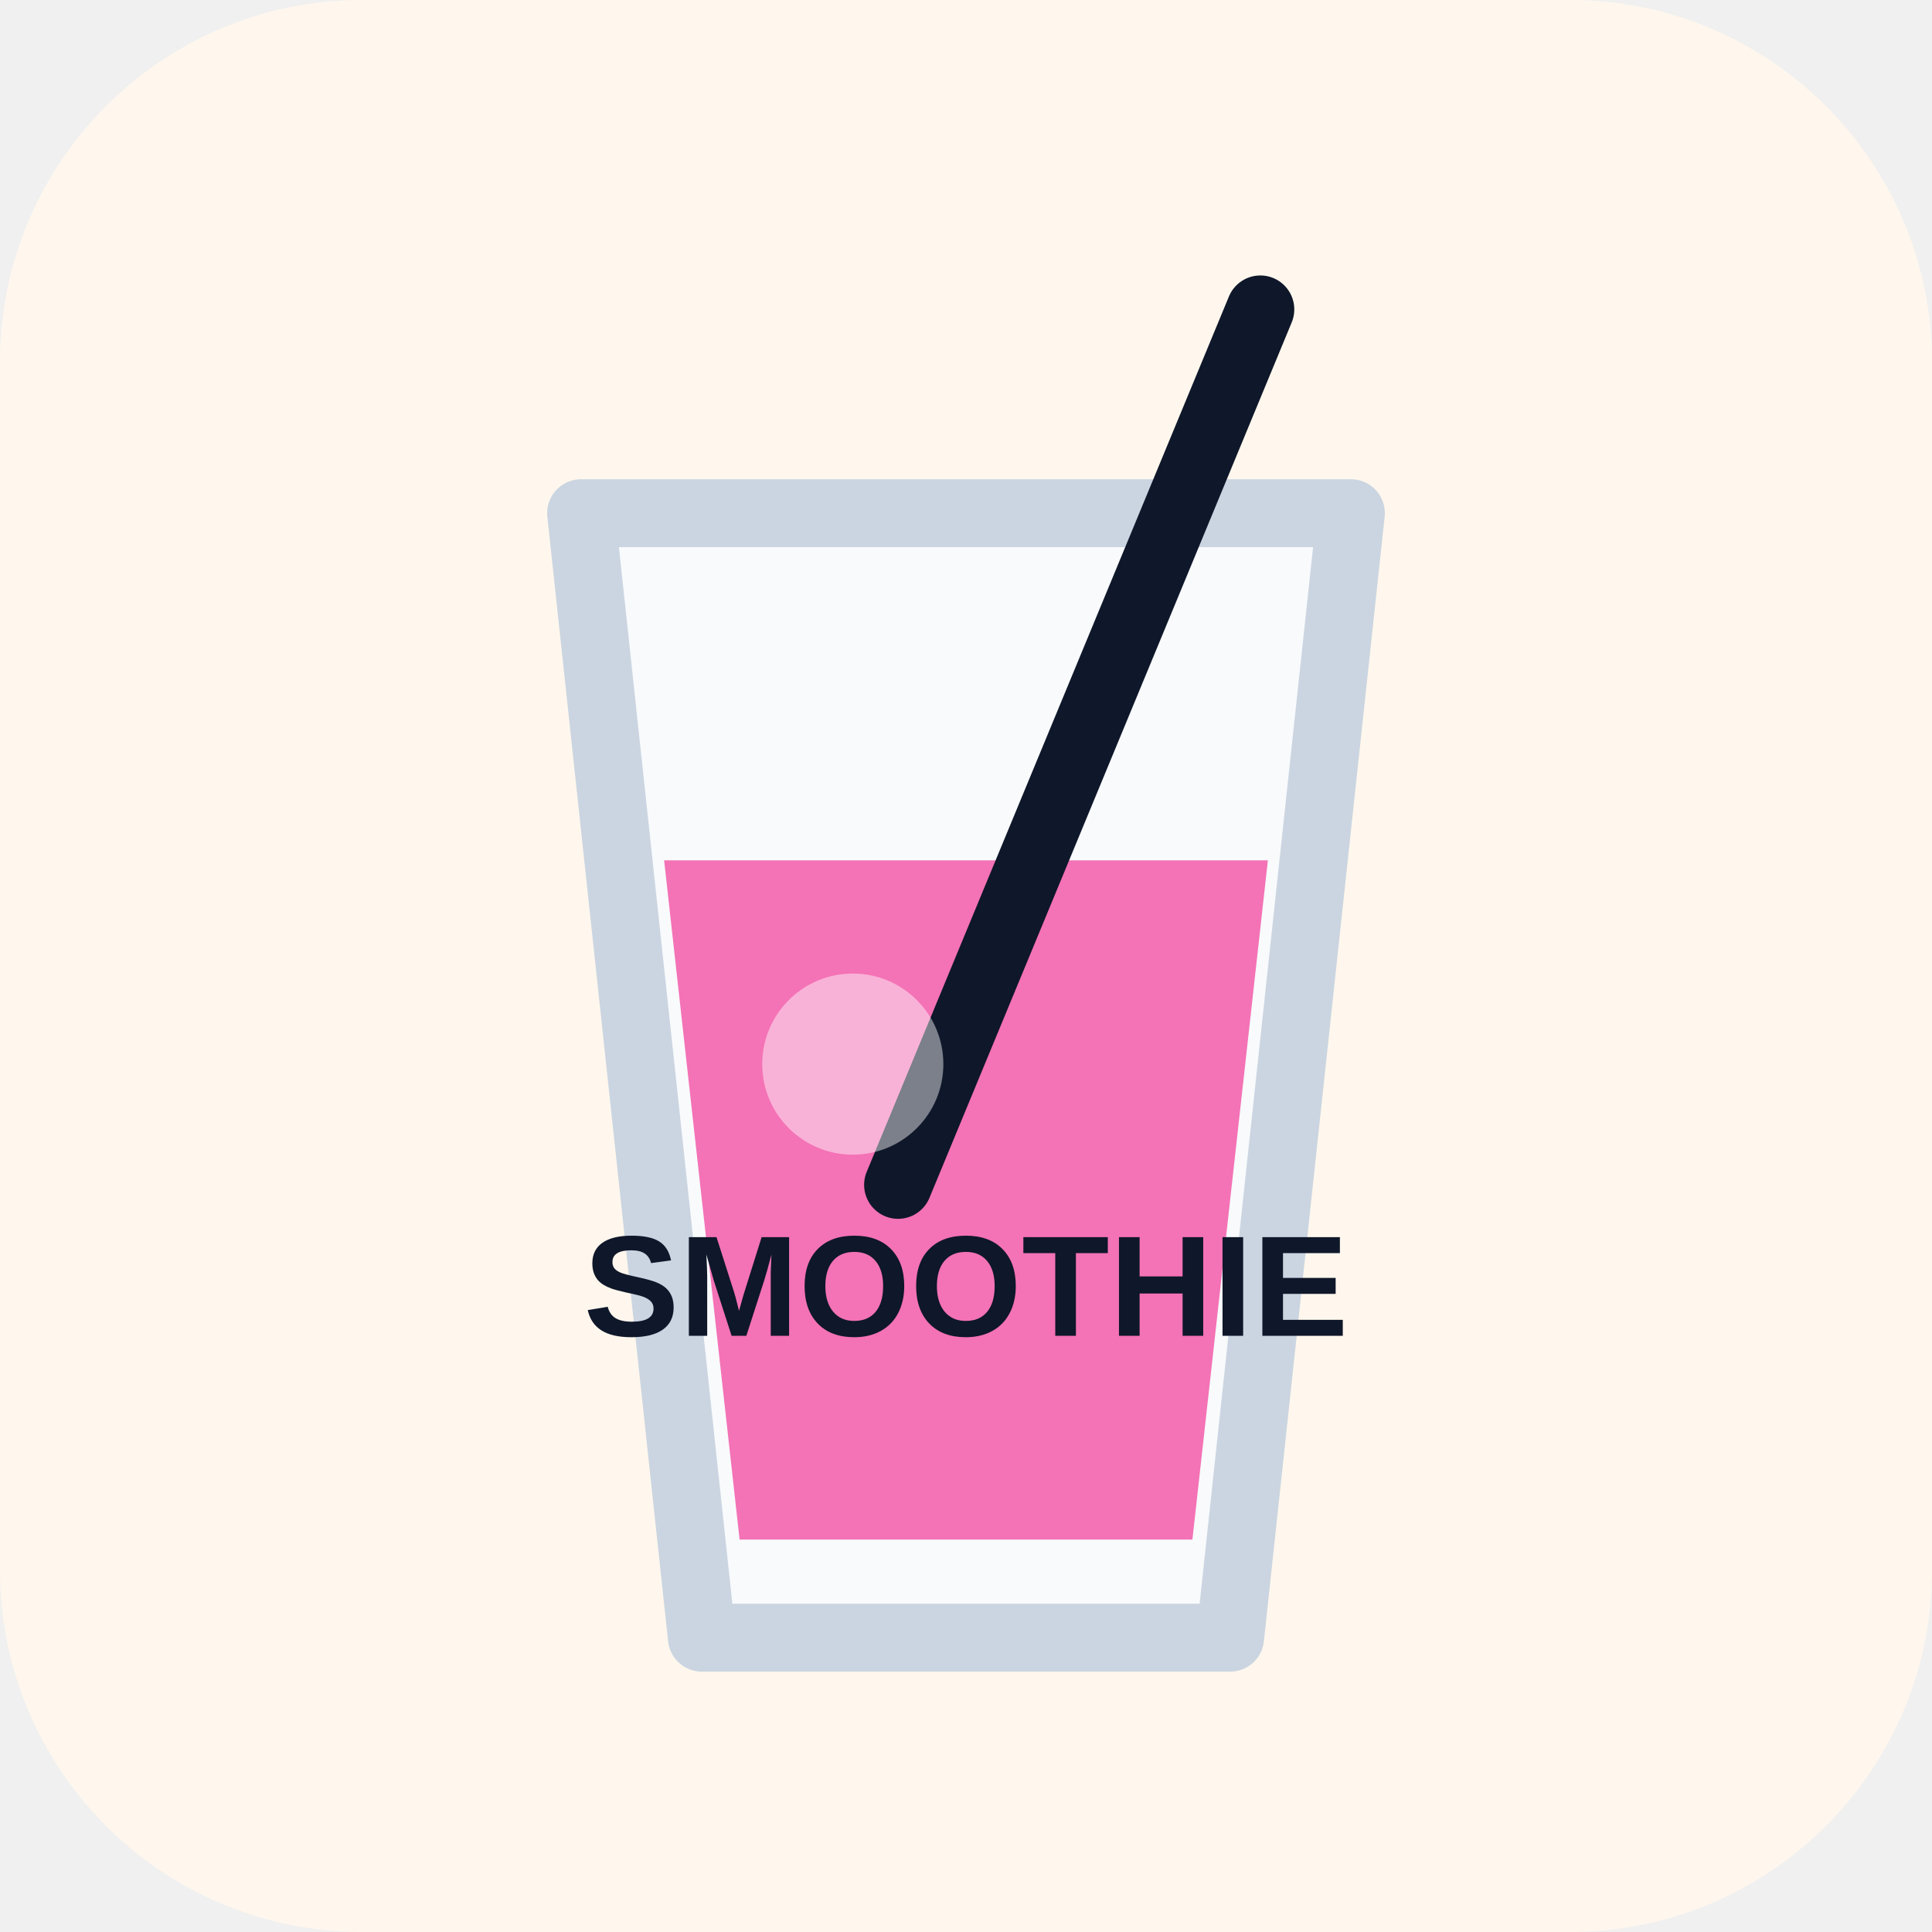
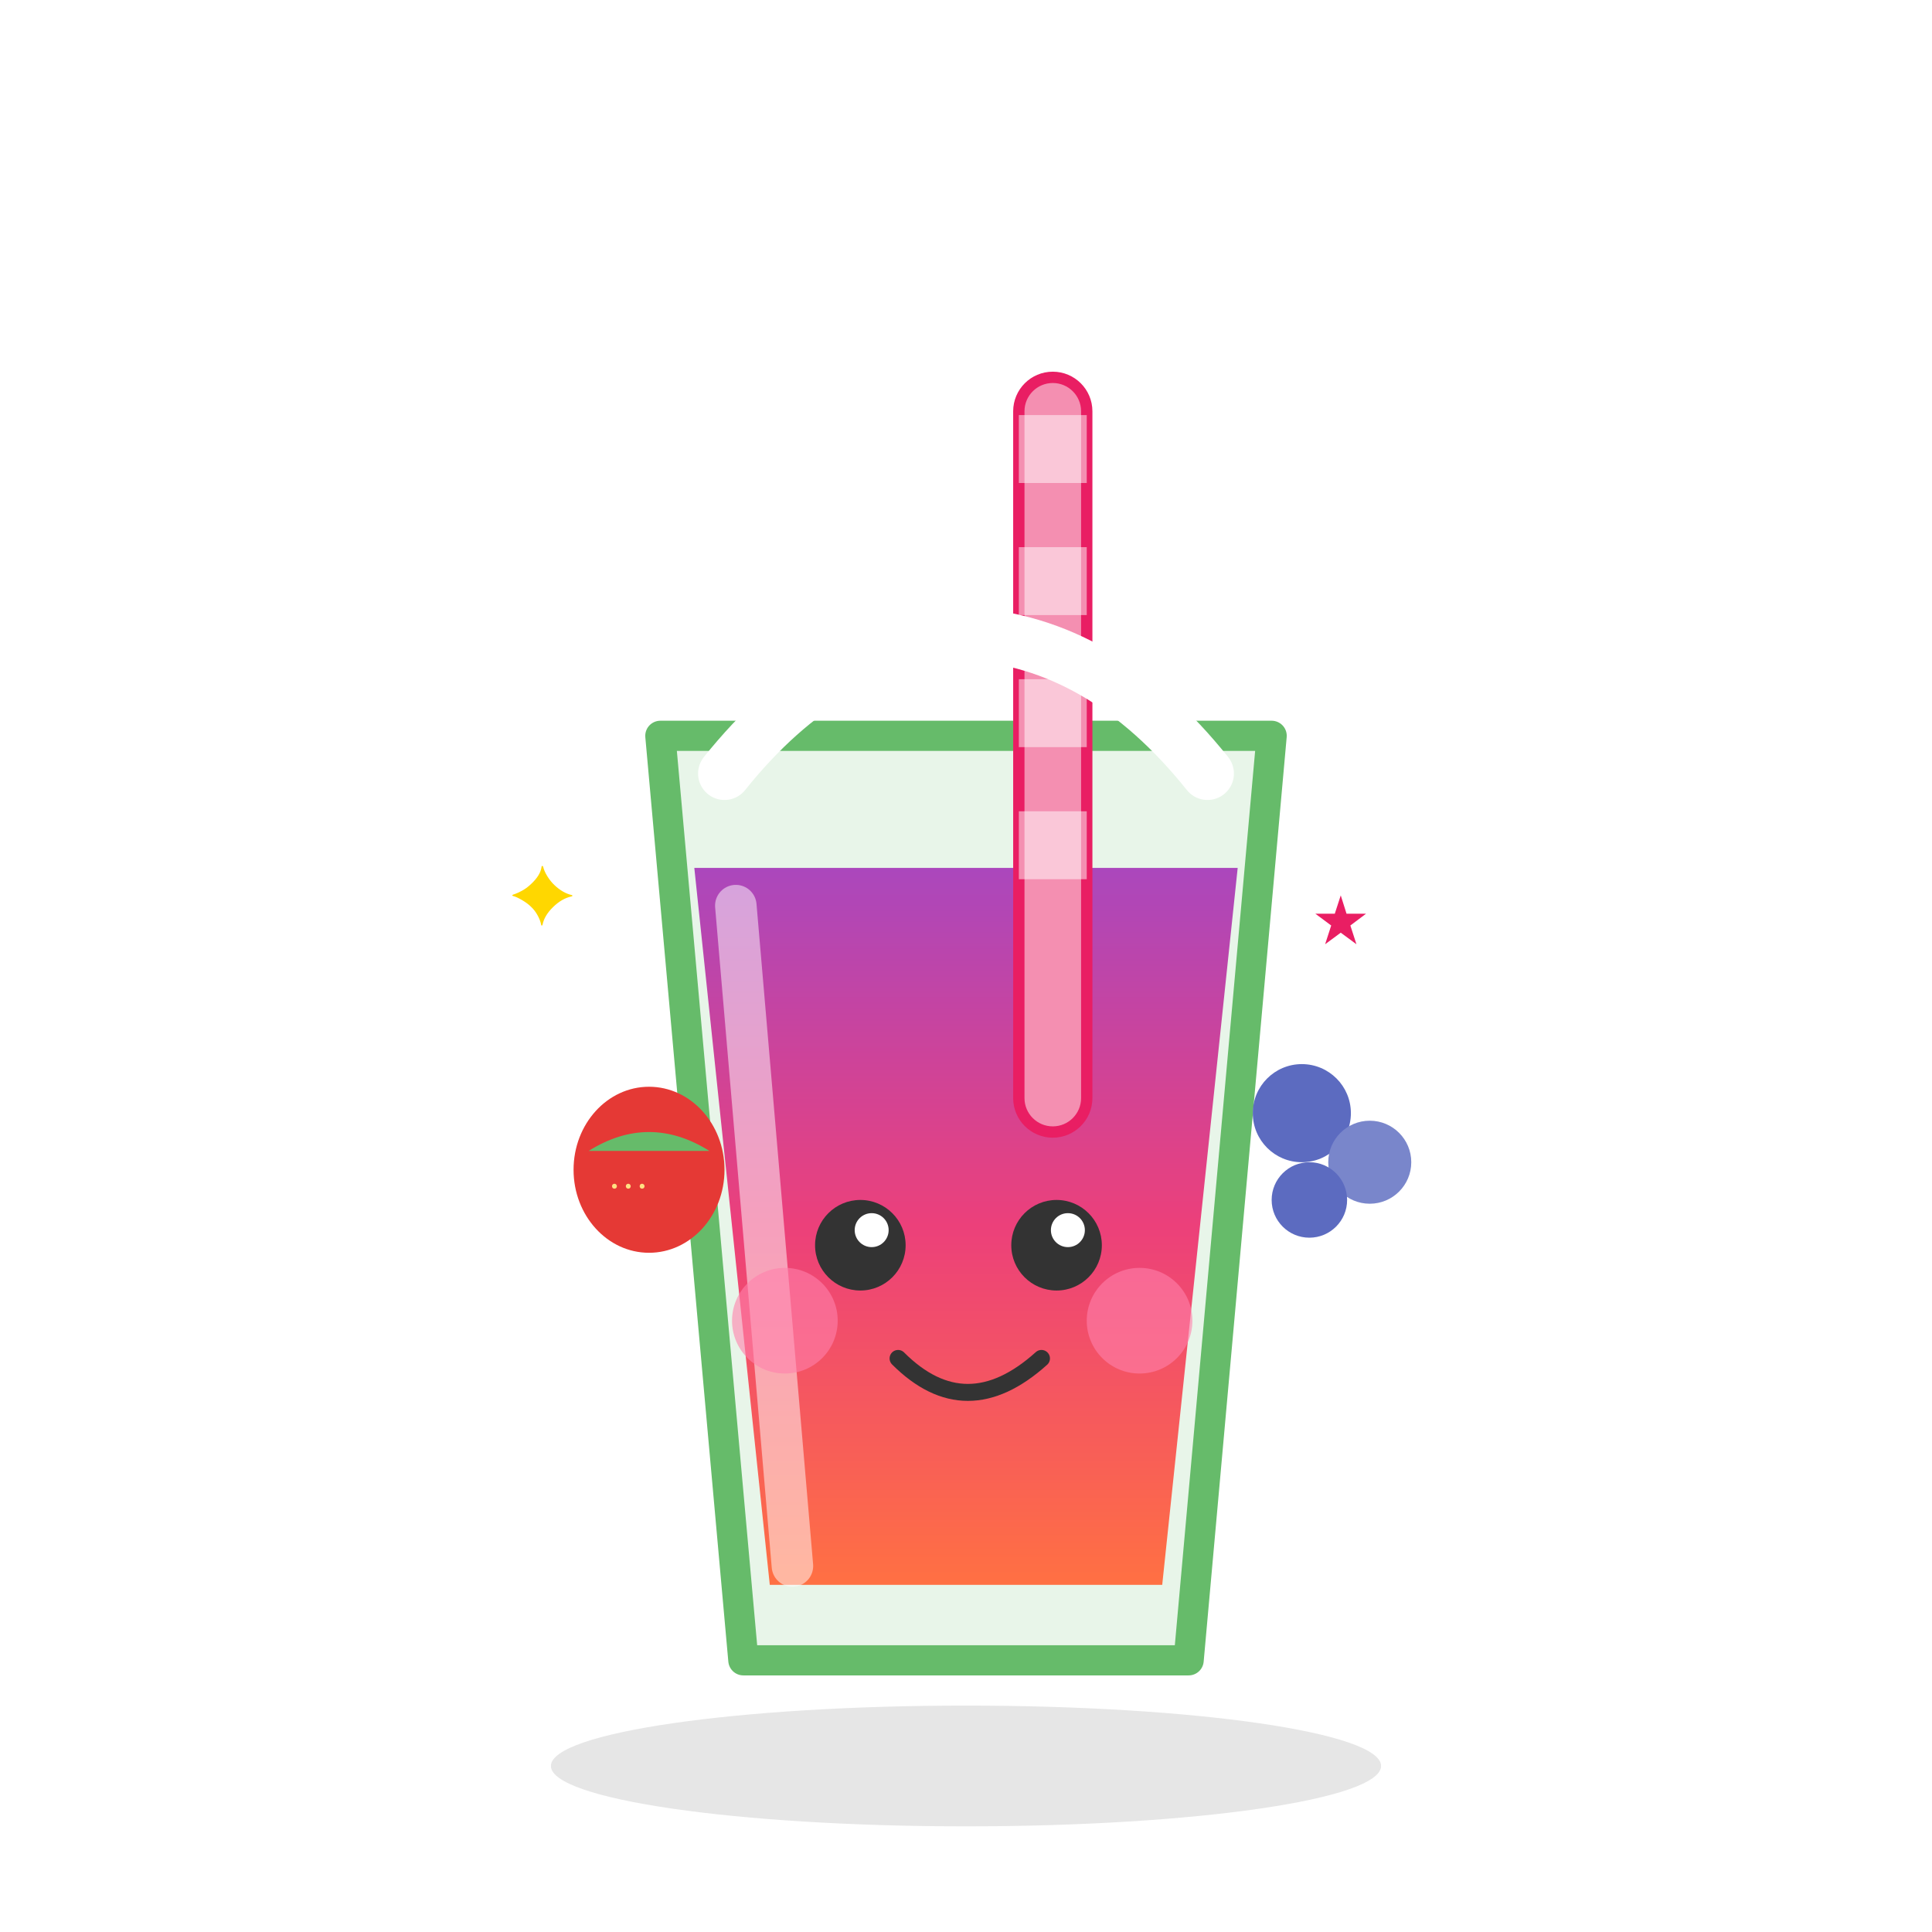
<svg xmlns="http://www.w3.org/2000/svg" viewBox="0 0 512 512">
-   <rect width="512" height="512" rx="96" fill="#fff7ed" />
-   <path d="M154 136h204l-32 298H186L154 136z" fill="#f8fafc" stroke="#cbd5e1" stroke-width="18" stroke-linejoin="round" />
-   <path d="M176 228h160l-20 180H196l-20-180z" fill="#f472b6" />
-   <path d="M334 82l-96 232" stroke="#0f172a" stroke-width="18" stroke-linecap="round" />
-   <circle cx="226" cy="282" r="24" fill="rgba(255,255,255,.45)" />
-   <text x="256" y="354" text-anchor="middle" font-family="Arial Rounded MT Bold, Arial, sans-serif" font-size="38" font-weight="900" fill="#0f172a">SMOOTHIE</text>
+   <rect width="512" height="512" fill="white" />
+   <ellipse cx="256" cy="468" rx="110" ry="16" fill="rgba(0,0,0,0.10)" />
+   <path d="M175 195 L337 195 L315 440 L197 440 Z" fill="#E8F5E9" stroke="#66BB6A" stroke-width="8" stroke-linejoin="round" />
+   <path d="M184 230 L328 230 L308 420 L204 420 Z" fill="url(#smoothieGrad)" />
+   <defs>
+     <linearGradient id="smoothieGrad" x1="0" y1="0" x2="0" y2="1">
+       <stop offset="0%" stop-color="#AB47BC" />
+       <stop offset="50%" stop-color="#EC407A" />
+       <stop offset="100%" stop-color="#FF7043" />
+     </linearGradient>
+   </defs>
+   <path d="M195 240 L210 415" stroke="white" stroke-width="11" stroke-linecap="round" opacity="0.5" />
+   <rect x="270" y="100" width="18" height="200" rx="9" fill="#F48FB1" stroke="#E91E63" stroke-width="3" />
+   <rect x="270" y="110" width="18" height="18" rx="0" fill="white" opacity="0.5" />
+   <rect x="270" y="145" width="18" height="18" rx="0" fill="white" opacity="0.5" />
+   <rect x="270" y="180" width="18" height="18" rx="0" fill="white" opacity="0.5" />
+   <rect x="270" y="215" width="18" height="18" rx="0" fill="white" opacity="0.5" />
+   <ellipse cx="172" cy="310" rx="20" ry="22" fill="#E53935" />
+   <path d="M156 305 Q172 295 188 305" fill="#66BB6A" />
+   <text x="161" y="318" font-size="11" fill="#FFE082">···</text>
+   <circle cx="345" cy="295" r="13" fill="#5C6BC0" />
+   <circle cx="363" cy="308" r="11" fill="#7986CB" />
+   <circle cx="347" cy="318" r="10" fill="#5C6BC0" />
+   <circle cx="228" cy="330" r="12" fill="#333" />
+   <circle cx="280" cy="330" r="12" fill="#333" />
+   <circle cx="231" cy="326" r="4.5" fill="white" />
+   <circle cx="283" cy="326" r="4.5" fill="white" />
+   <circle cx="208" cy="350" r="14" fill="#FF80AB" opacity="0.6" />
+   <circle cx="302" cy="350" r="14" fill="#FF80AB" opacity="0.6" />
+   <path d="M238 360 Q256 378 276 360" stroke="#333" stroke-width="4.5" fill="none" stroke-linecap="round" />
+   <path d="M192 205 Q220 170 256 168 Q292 170 320 205" stroke="white" stroke-width="14" fill="none" stroke-linecap="round" />
+   <text x="135" y="245" font-size="22" fill="#FFD700">✦</text>
+   <text x="348" y="250" font-size="18" fill="#E91E63">★</text>
</svg>
